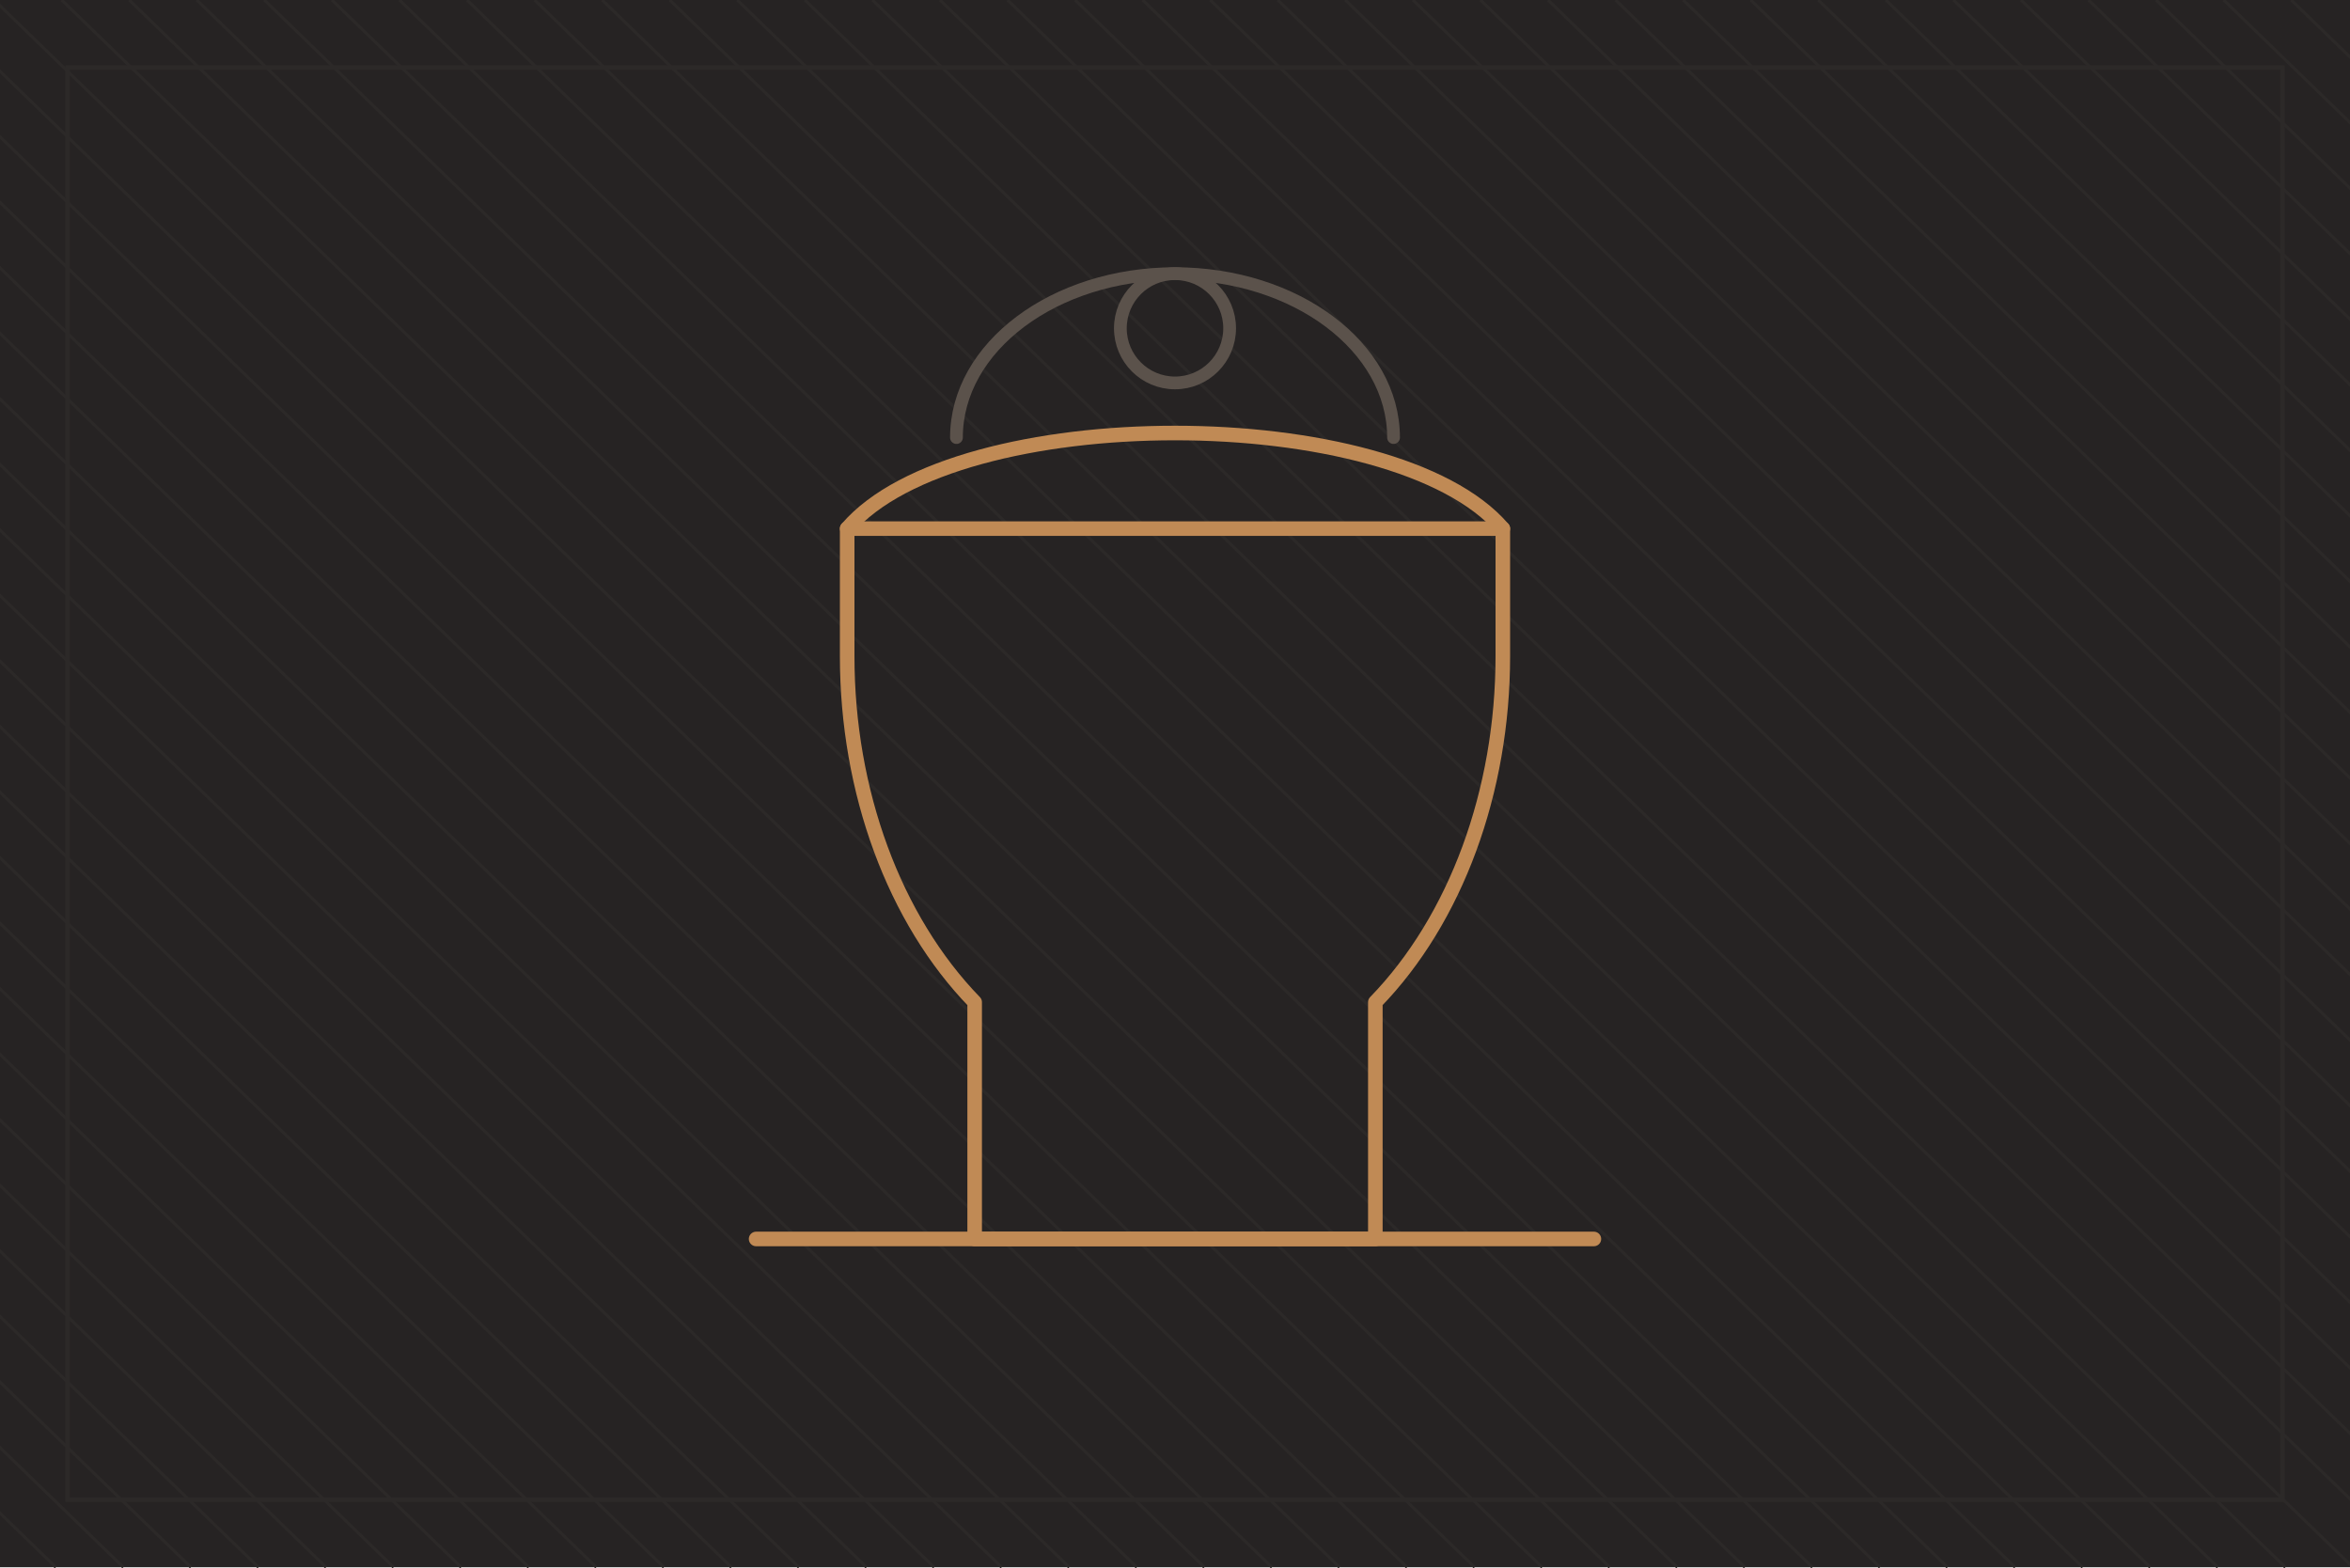
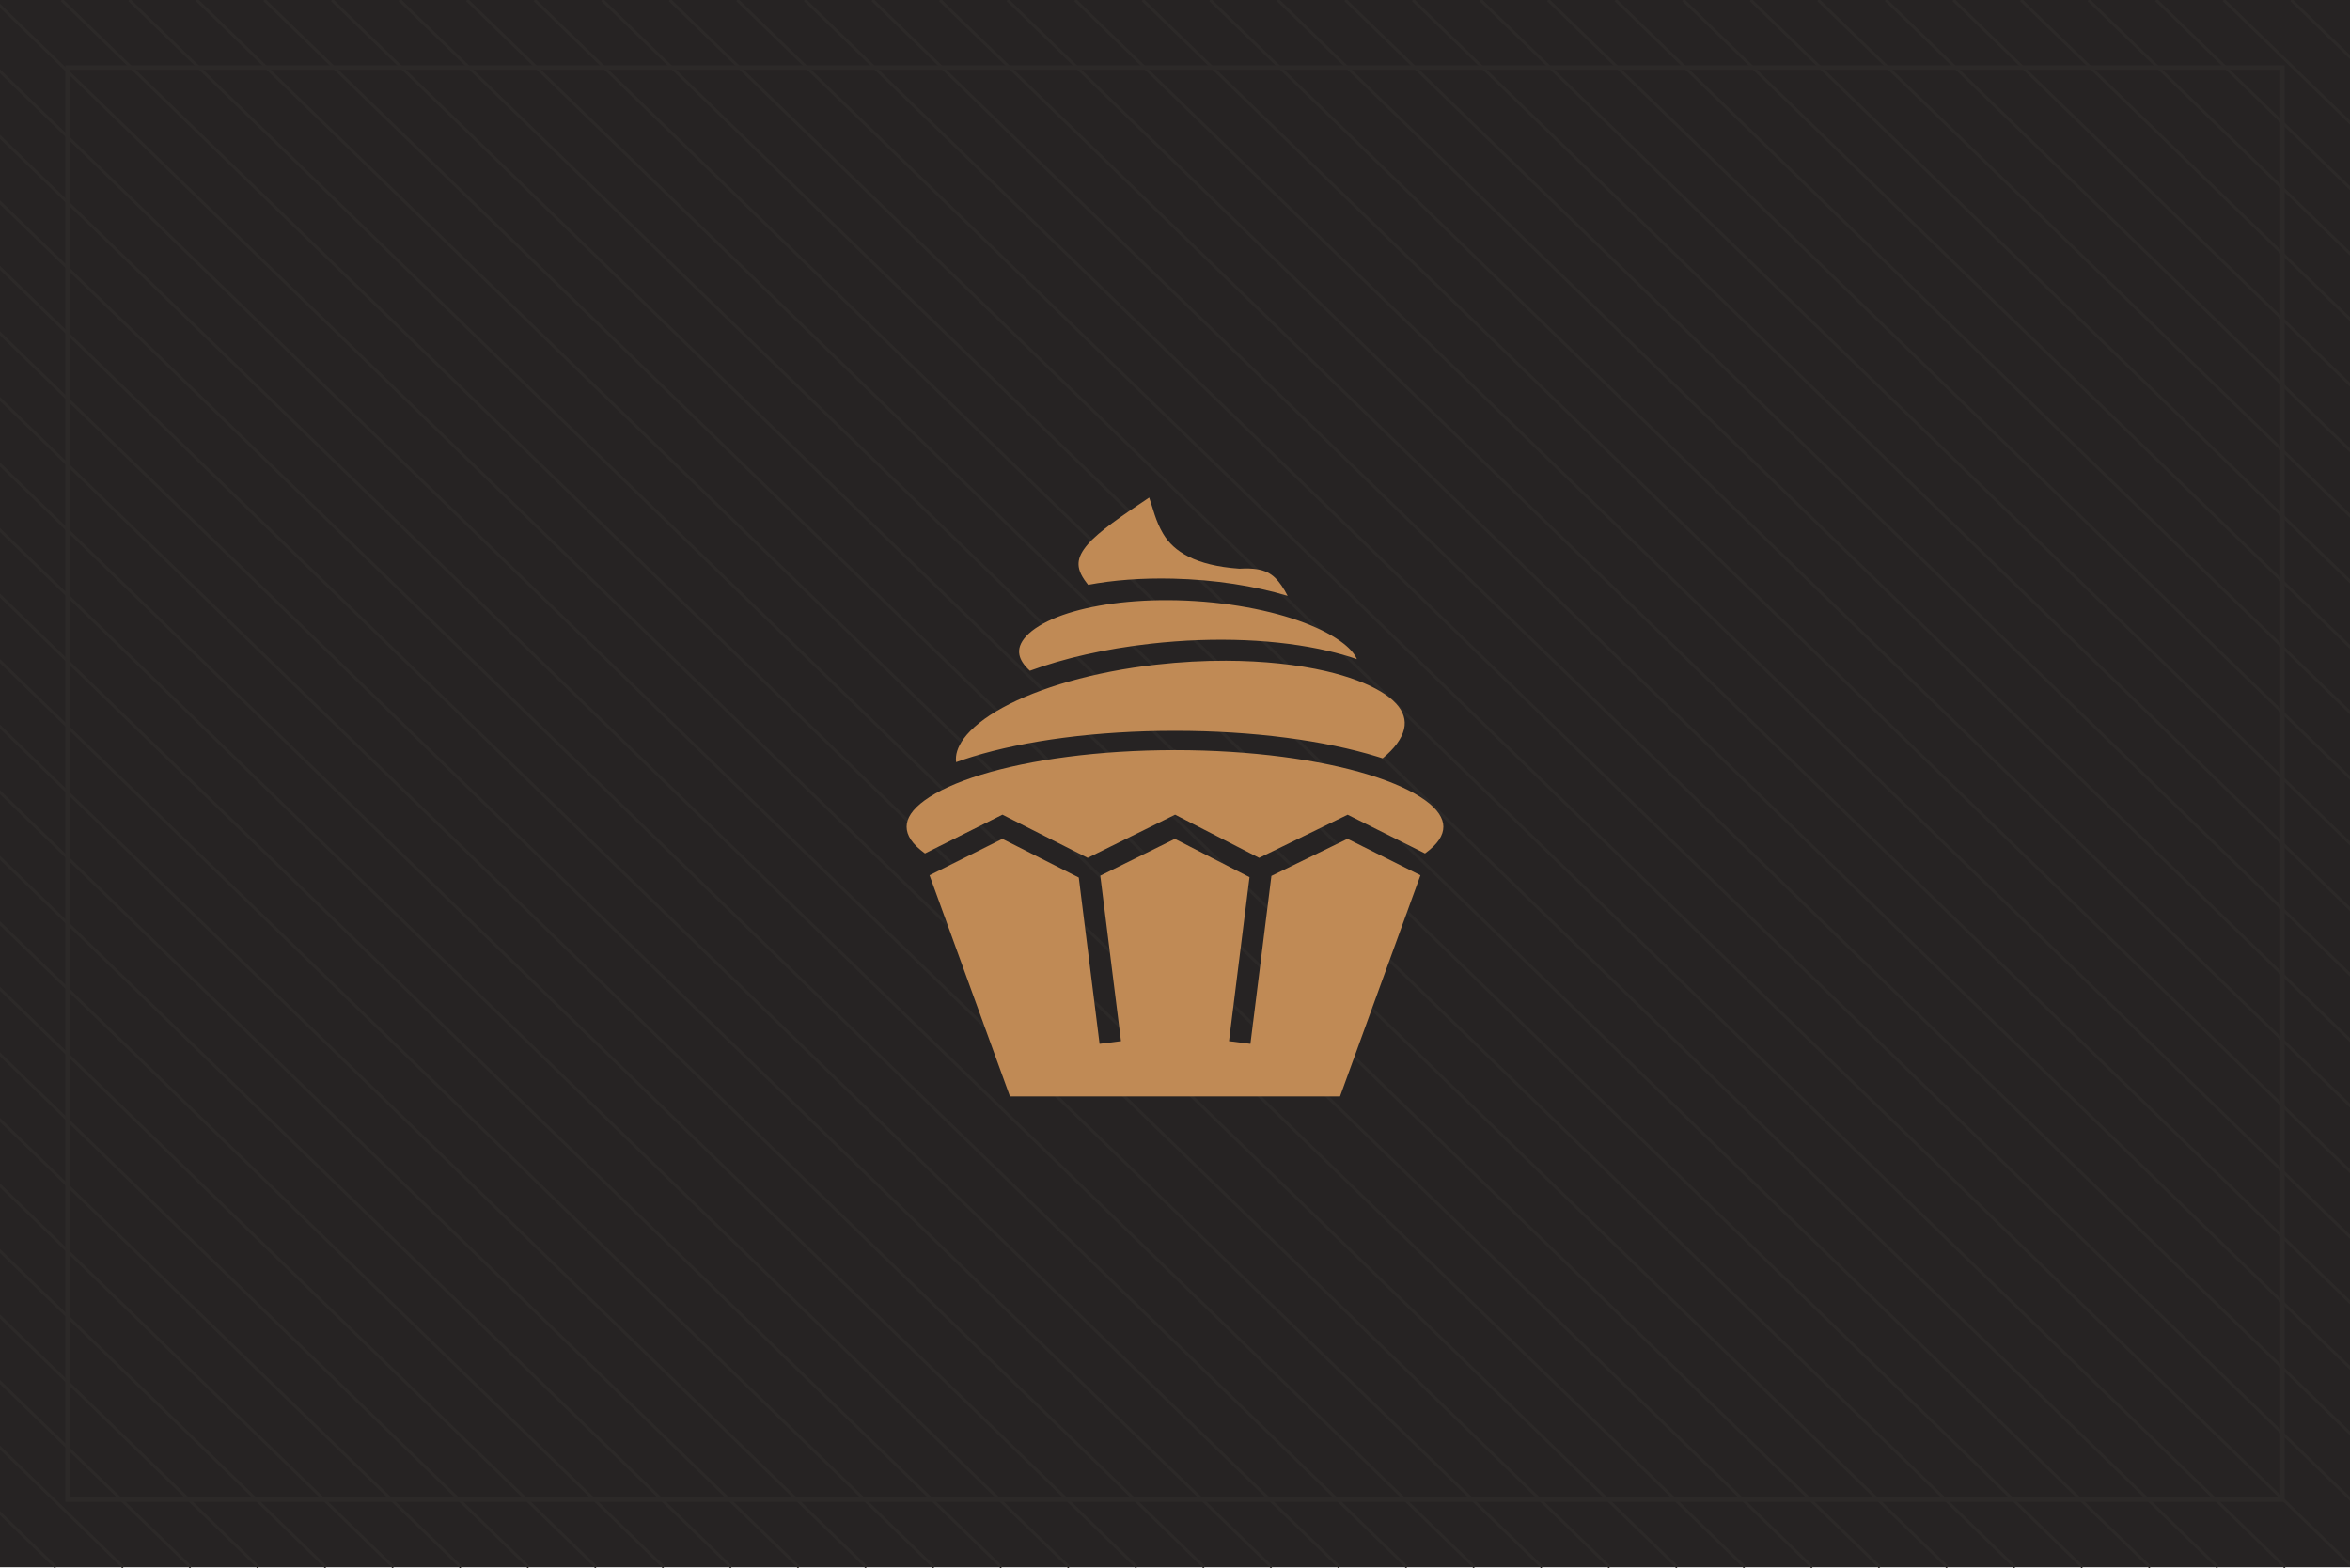
<svg xmlns="http://www.w3.org/2000/svg" width="1600" height="1067" viewBox="0 0 1600 1067">
  <rect width="1600" height="1067" fill="#262323" />
  <line x1="-1200" y1="0" x2="-100" y2="1067" stroke="#2c2928" stroke-width="2" />
  <line x1="-1154" y1="0" x2="-54" y2="1067" stroke="#2c2928" stroke-width="2" />
  <line x1="-1108" y1="0" x2="-8" y2="1067" stroke="#2c2928" stroke-width="2" />
  <line x1="-1062" y1="0" x2="38" y2="1067" stroke="#2c2928" stroke-width="2" />
  <line x1="-1016" y1="0" x2="84" y2="1067" stroke="#2c2928" stroke-width="2" />
  <line x1="-970" y1="0" x2="130" y2="1067" stroke="#2c2928" stroke-width="2" />
  <line x1="-924" y1="0" x2="176" y2="1067" stroke="#2c2928" stroke-width="2" />
  <line x1="-878" y1="0" x2="222" y2="1067" stroke="#2c2928" stroke-width="2" />
  <line x1="-832" y1="0" x2="268" y2="1067" stroke="#2c2928" stroke-width="2" />
  <line x1="-786" y1="0" x2="314" y2="1067" stroke="#2c2928" stroke-width="2" />
  <line x1="-740" y1="0" x2="360" y2="1067" stroke="#2c2928" stroke-width="2" />
  <line x1="-694" y1="0" x2="406" y2="1067" stroke="#2c2928" stroke-width="2" />
  <line x1="-648" y1="0" x2="452" y2="1067" stroke="#2c2928" stroke-width="2" />
  <line x1="-602" y1="0" x2="498" y2="1067" stroke="#2c2928" stroke-width="2" />
  <line x1="-556" y1="0" x2="544" y2="1067" stroke="#2c2928" stroke-width="2" />
  <line x1="-510" y1="0" x2="590" y2="1067" stroke="#2c2928" stroke-width="2" />
  <line x1="-464" y1="0" x2="636" y2="1067" stroke="#2c2928" stroke-width="2" />
  <line x1="-418" y1="0" x2="682" y2="1067" stroke="#2c2928" stroke-width="2" />
  <line x1="-372" y1="0" x2="728" y2="1067" stroke="#2c2928" stroke-width="2" />
  <line x1="-326" y1="0" x2="774" y2="1067" stroke="#2c2928" stroke-width="2" />
  <line x1="-280" y1="0" x2="820" y2="1067" stroke="#2c2928" stroke-width="2" />
  <line x1="-234" y1="0" x2="866" y2="1067" stroke="#2c2928" stroke-width="2" />
  <line x1="-188" y1="0" x2="912" y2="1067" stroke="#2c2928" stroke-width="2" />
  <line x1="-142" y1="0" x2="958" y2="1067" stroke="#2c2928" stroke-width="2" />
  <line x1="-96" y1="0" x2="1004" y2="1067" stroke="#2c2928" stroke-width="2" />
  <line x1="-50" y1="0" x2="1050" y2="1067" stroke="#2c2928" stroke-width="2" />
  <line x1="-4" y1="0" x2="1096" y2="1067" stroke="#2c2928" stroke-width="2" />
  <line x1="42" y1="0" x2="1142" y2="1067" stroke="#2c2928" stroke-width="2" />
  <line x1="88" y1="0" x2="1188" y2="1067" stroke="#2c2928" stroke-width="2" />
  <line x1="134" y1="0" x2="1234" y2="1067" stroke="#2c2928" stroke-width="2" />
  <line x1="180" y1="0" x2="1280" y2="1067" stroke="#2c2928" stroke-width="2" />
  <line x1="226" y1="0" x2="1326" y2="1067" stroke="#2c2928" stroke-width="2" />
  <line x1="272" y1="0" x2="1372" y2="1067" stroke="#2c2928" stroke-width="2" />
  <line x1="318" y1="0" x2="1418" y2="1067" stroke="#2c2928" stroke-width="2" />
  <line x1="364" y1="0" x2="1464" y2="1067" stroke="#2c2928" stroke-width="2" />
  <line x1="410" y1="0" x2="1510" y2="1067" stroke="#2c2928" stroke-width="2" />
  <line x1="456" y1="0" x2="1556" y2="1067" stroke="#2c2928" stroke-width="2" />
  <line x1="502" y1="0" x2="1602" y2="1067" stroke="#2c2928" stroke-width="2" />
  <line x1="548" y1="0" x2="1648" y2="1067" stroke="#2c2928" stroke-width="2" />
  <line x1="594" y1="0" x2="1694" y2="1067" stroke="#2c2928" stroke-width="2" />
  <line x1="640" y1="0" x2="1740" y2="1067" stroke="#2c2928" stroke-width="2" />
  <line x1="686" y1="0" x2="1786" y2="1067" stroke="#2c2928" stroke-width="2" />
  <line x1="732" y1="0" x2="1832" y2="1067" stroke="#2c2928" stroke-width="2" />
  <line x1="778" y1="0" x2="1878" y2="1067" stroke="#2c2928" stroke-width="2" />
  <line x1="824" y1="0" x2="1924" y2="1067" stroke="#2c2928" stroke-width="2" />
  <line x1="870" y1="0" x2="1970" y2="1067" stroke="#2c2928" stroke-width="2" />
  <line x1="916" y1="0" x2="2016" y2="1067" stroke="#2c2928" stroke-width="2" />
  <line x1="962" y1="0" x2="2062" y2="1067" stroke="#2c2928" stroke-width="2" />
  <line x1="1008" y1="0" x2="2108" y2="1067" stroke="#2c2928" stroke-width="2" />
  <line x1="1054" y1="0" x2="2154" y2="1067" stroke="#2c2928" stroke-width="2" />
  <line x1="1100" y1="0" x2="2200" y2="1067" stroke="#2c2928" stroke-width="2" />
  <line x1="1146" y1="0" x2="2246" y2="1067" stroke="#2c2928" stroke-width="2" />
  <line x1="1192" y1="0" x2="2292" y2="1067" stroke="#2c2928" stroke-width="2" />
  <line x1="1238" y1="0" x2="2338" y2="1067" stroke="#2c2928" stroke-width="2" />
  <line x1="1284" y1="0" x2="2384" y2="1067" stroke="#2c2928" stroke-width="2" />
  <line x1="1330" y1="0" x2="2430" y2="1067" stroke="#2c2928" stroke-width="2" />
  <line x1="1376" y1="0" x2="2476" y2="1067" stroke="#2c2928" stroke-width="2" />
  <line x1="1422" y1="0" x2="2522" y2="1067" stroke="#2c2928" stroke-width="2" />
  <line x1="1468" y1="0" x2="2568" y2="1067" stroke="#2c2928" stroke-width="2" />
  <line x1="1514" y1="0" x2="2614" y2="1067" stroke="#2c2928" stroke-width="2" />
  <line x1="1560" y1="0" x2="2660" y2="1067" stroke="#2c2928" stroke-width="2" />
  <line x1="1606" y1="0" x2="2706" y2="1067" stroke="#2c2928" stroke-width="2" />
  <line x1="1652" y1="0" x2="2752" y2="1067" stroke="#2c2928" stroke-width="2" />
  <line x1="1698" y1="0" x2="2798" y2="1067" stroke="#2c2928" stroke-width="2" />
  <line x1="1744" y1="0" x2="2844" y2="1067" stroke="#2c2928" stroke-width="2" />
  <line x1="1790" y1="0" x2="2890" y2="1067" stroke="#2c2928" stroke-width="2" />
  <rect x="46" y="46" width="1508" height="975" fill="none" stroke="#2c2928" stroke-width="3" />
-   <g transform="translate(800.0,533.5) scale(1.24)" fill="none" stroke="#c08a55" stroke-width="8" stroke-linecap="round" stroke-linejoin="round">
-     <path d="M-180,-140 h360 v70 a180,240 0 0 1 -70,190 v130 h-220 v-130 a180,240 0 0 1 -70,-190 z" />
-     <path d="M-230,250 h460" />
-     <path d="M-180,-140 c60,-70 300,-70 360,0" />
-     <path d="M-120,-190 a120,90 0 0 1 240,0" stroke="#5b524b" stroke-width="7" />
-     <circle cx="0" cy="-250" r="30" stroke="#5b524b" stroke-width="7" />
+   <g transform="translate(565.0,298.5) scale(0.91797)">
+     <path fill="#c08a55" d="M236.854 43.83c-20.16 13.472-36.99 24.95-45.3 34.426-4.717 5.377-6.786 9.82-7.056 13.88-.27 4.057 1.052 8.634 5.95 14.97l1.128 1.458c18.455-3.476 39.757-5.143 62.834-4.593 31.04.74 60.438 5.363 85.147 12.778-1.497-2.823-2.983-5.458-4.604-7.744-5.866-8.274-11.98-13.49-30.498-12.436l-.514.03-.51-.037c-32.236-2.307-48.314-12.643-56.16-25.792-5.796-9.718-7.625-19.235-10.416-26.938zm14.03 76.106c-33.25-.134-62.172 4.695-82.003 12.46-10.576 4.142-18.52 9.15-23.18 14.196-4.658 5.047-5.933 9.63-5.083 13.92.713 3.6 3.05 7.485 7.738 11.78 25.135-9.197 55.557-16.22 89.254-20.02 48.777-5.503 95.2-3.222 131.65 5.238 7.676 1.78 14.91 3.834 21.654 6.174-1.476-3.516-4.52-7.305-9.797-11.487-6.712-5.317-16.727-10.752-29.053-15.44-24.65-9.373-58.415-15.87-94.474-16.728-2.254-.054-4.49-.086-6.705-.094zm43.085 44.937c-16.56-.05-33.91.863-51.58 2.856-47.114 5.313-87.534 17.302-114.218 31.905-13.342 7.3-23.203 15.28-28.82 22.926-4.695 6.39-6.384 12.186-5.698 17.534 3.86-1.397 7.875-2.74 12.057-4.028 39.064-12.02 91.923-19.22 150.29-19.22 58.367 0 111.226 7.2 150.29 19.22 1.26.388 2.505.782 3.737 1.18 4.37-3.597 7.91-7.223 10.522-10.777 5.616-7.647 6.945-14.448 5.03-20.64s-7.217-12.243-17.025-18.148c-9.808-5.906-23.772-11.197-40.578-15.098-21.008-4.876-46.41-7.63-74.008-7.71zM256 231.153c-56.508 0-107.65 7.127-143.867 18.27-18.11 5.573-32.444 12.176-41.77 18.96-9.325 6.784-13.42 13.294-13.42 19.617s4.095 12.833 13.42 19.617c.07.05.144.1.213.15l57.447-28.722 63.22 32.01 64.827-32.012 62.36 32.012 65.615-31.977 57.38 28.69c.068-.05.143-.1.212-.15 9.325-6.785 13.42-13.295 13.42-19.618 0-6.323-4.095-12.833-13.42-19.617-9.326-6.784-23.66-13.387-41.77-18.96-36.218-11.143-87.36-18.27-143.867-18.27zm127.955 65.77L327.51 324.43 311.938 449l-15.875-2 15.205-121.635-55.338-28.408-55.332 27.326L215.938 447l-15.875 2-15.42-123.352-56.666-28.693-54.022 27.012L133.605 488h244.79l59.65-164.033-54.09-27.045z" />
  </g>
</svg>
